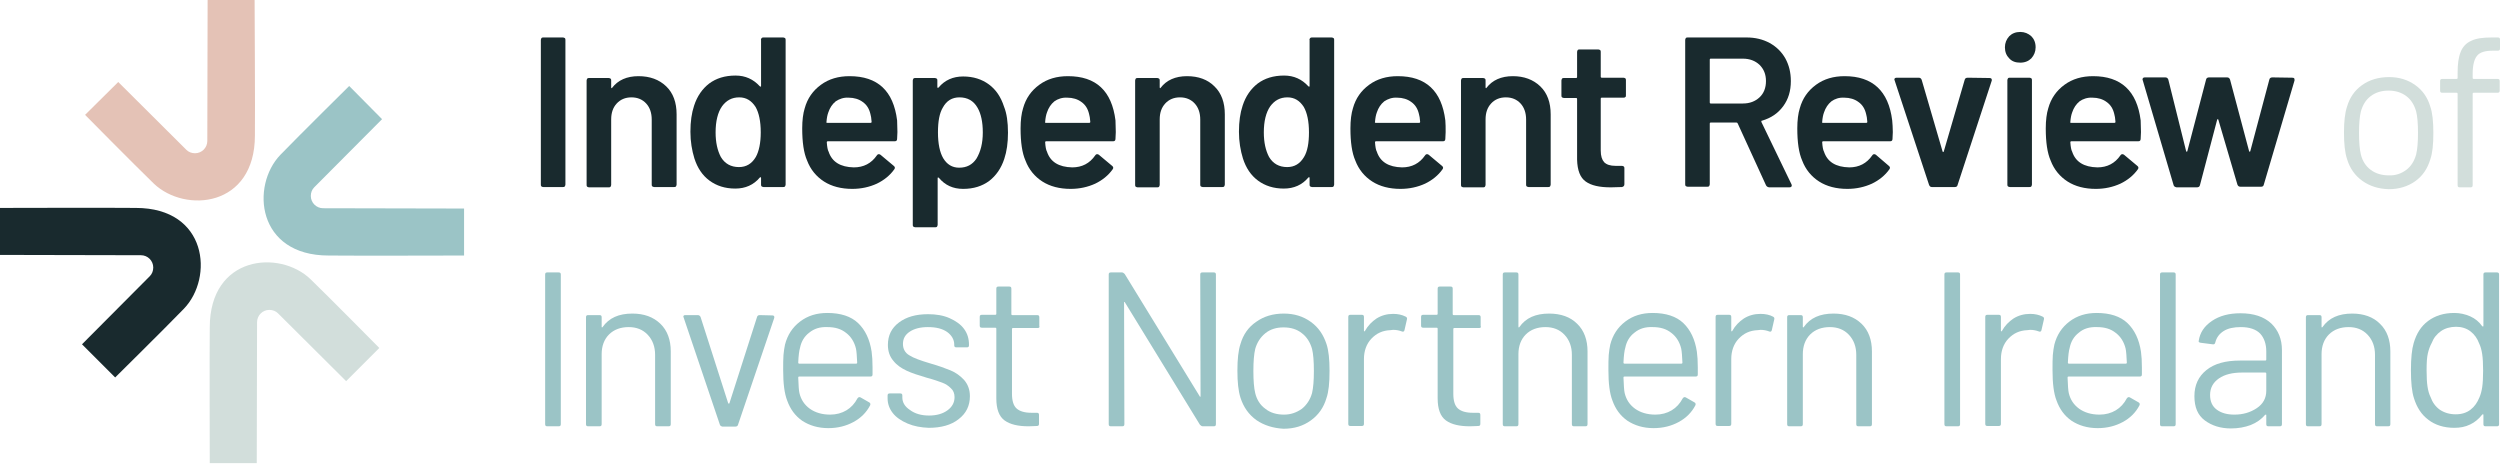
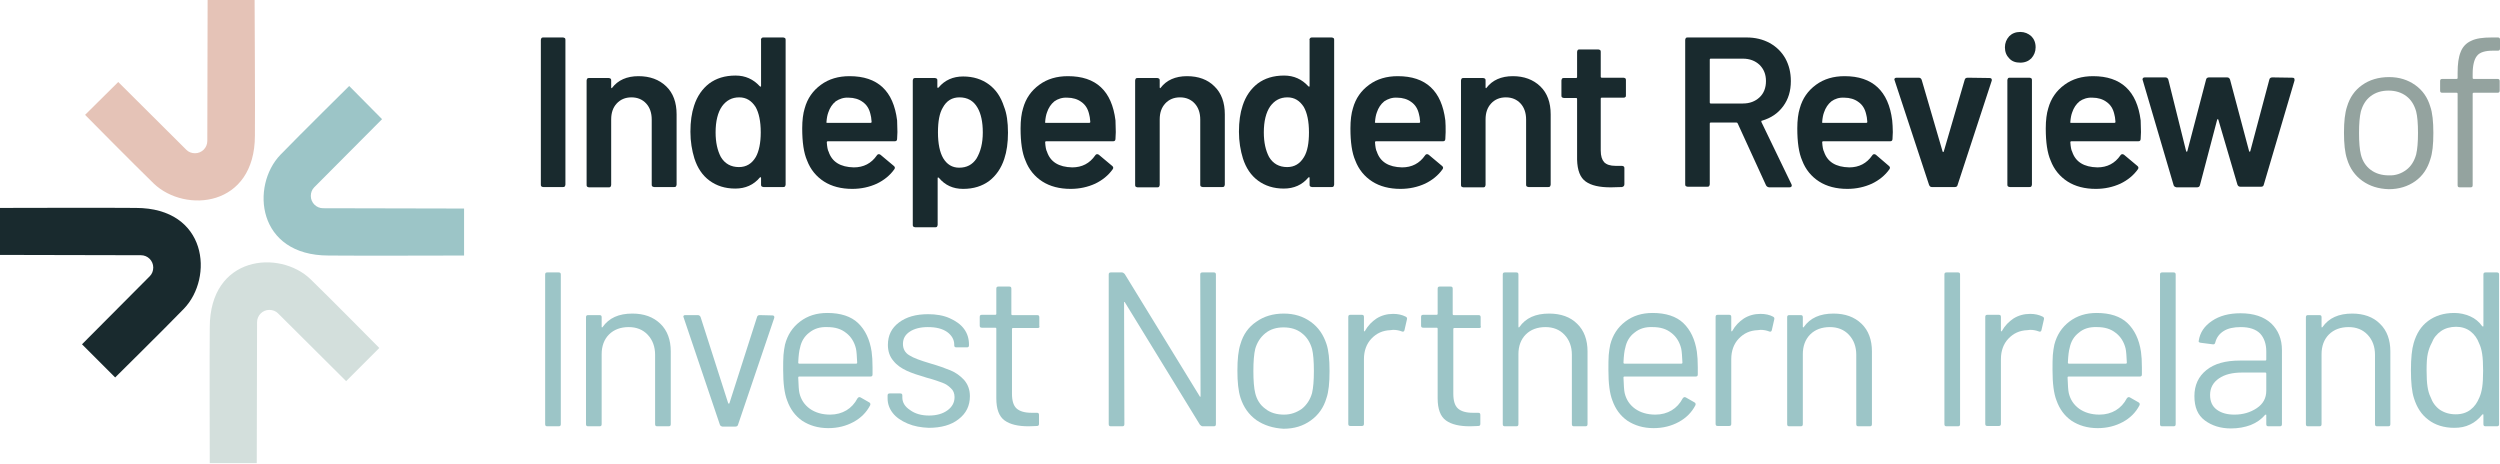
<svg xmlns="http://www.w3.org/2000/svg" version="1.1" id="Layer_1" x="0px" y="0px" viewBox="0 0 814 150.8" style="enable-background:new 0 0 814 150.8;" xml:space="preserve">
  <style type="text/css">
	.st0{fill:#192A2E;}
- 	.st1{fill:#D2DEDB;}
- 	.st2{fill:#9BC4C6;}
- 	.st3{fill:#E4C2B6;}
+ 	.st1{fill:#94A39F;}
+ 	.st2{fill:#9CC5C7;}
+ 	.st3{fill:#E5C3B7;}
+ 	.st4{fill:#D3DFDC;}
</style>
  <g>
    <g>
      <path class="st0" d="M176.3,60.7c-0.2-0.2-0.2-0.4-0.2-0.6V13c0-0.2,0.1-0.4,0.2-0.6c0.2-0.2,0.4-0.2,0.6-0.2h6.4    c0.2,0,0.4,0.1,0.6,0.2c0.2,0.2,0.2,0.4,0.2,0.6v47.1c0,0.2-0.1,0.4-0.2,0.6c-0.2,0.2-0.4,0.2-0.6,0.2h-6.4    C176.6,60.9,176.4,60.8,176.3,60.7z" />
      <path class="st0" d="M216.9,28.1c2.3,2.2,3.4,5.3,3.4,9.1v22.9c0,0.2-0.1,0.4-0.2,0.6c-0.2,0.2-0.4,0.2-0.6,0.2H213    c-0.2,0-0.4-0.1-0.6-0.2c-0.2-0.2-0.2-0.4-0.2-0.6V38.9c0-2.1-0.6-3.9-1.8-5.2c-1.2-1.3-2.8-2-4.8-2c-2,0-3.6,0.7-4.8,2    c-1.2,1.3-1.8,3-1.8,5.2v21.3c0,0.2-0.1,0.4-0.2,0.6c-0.2,0.2-0.4,0.2-0.6,0.2h-6.4c-0.2,0-0.4-0.1-0.6-0.2    c-0.2-0.2-0.2-0.4-0.2-0.6V26.2c0-0.2,0.1-0.4,0.2-0.6c0.2-0.2,0.4-0.2,0.6-0.2h6.4c0.2,0,0.4,0.1,0.6,0.2    c0.2,0.2,0.2,0.4,0.2,0.6v2.2c0,0.1,0,0.2,0.1,0.3c0.1,0,0.2,0,0.2-0.1c1.9-2.5,4.8-3.8,8.6-3.8C211.6,24.8,214.6,25.9,216.9,28.1    z" />
      <path class="st0" d="M248,12.4c0.2-0.2,0.4-0.2,0.6-0.2h6.4c0.2,0,0.4,0.1,0.6,0.2c0.2,0.2,0.2,0.4,0.2,0.6v47.1    c0,0.2-0.1,0.4-0.2,0.6c-0.2,0.2-0.4,0.2-0.6,0.2h-6.4c-0.2,0-0.4-0.1-0.6-0.2c-0.2-0.2-0.2-0.4-0.2-0.6V58c0-0.1,0-0.2-0.1-0.3    c-0.1,0-0.2,0-0.3,0.1c-2,2.4-4.7,3.6-8,3.6c-3.3,0-6.1-0.9-8.4-2.6c-2.3-1.7-3.9-4.1-4.9-7.2c-0.8-2.6-1.3-5.5-1.3-8.7    c0-3.3,0.4-6.1,1.2-8.5c1-3.1,2.7-5.5,4.9-7.2c2.3-1.7,5.1-2.6,8.6-2.6c3.2,0,5.8,1.2,7.9,3.5c0.1,0.1,0.2,0.1,0.3,0.1    c0.1,0,0.1-0.1,0.1-0.2V13C247.7,12.8,247.8,12.6,248,12.4z M247.7,43.1c0-3.6-0.6-6.4-1.7-8.3c-1.3-2-3-3.1-5.3-3.1    c-2.4,0-4.2,1-5.6,2.9c-1.4,2-2.1,4.9-2.1,8.5c0,3.3,0.6,5.9,1.7,8c1.3,2.2,3.3,3.3,5.9,3.3c2.4,0,4.2-1.1,5.5-3.3    C247.1,49.3,247.7,46.6,247.7,43.1z" />
      <path class="st0" d="M292.2,43l-0.1,2.2c0,0.6-0.3,0.8-0.8,0.8h-21.8c-0.2,0-0.3,0.1-0.3,0.3c0.1,1.5,0.3,2.6,0.6,3.1    c1.1,3.3,3.8,5,8.2,5.1c3.2,0,5.7-1.3,7.5-3.9c0.2-0.3,0.4-0.4,0.7-0.4c0.2,0,0.3,0.1,0.5,0.2l4.3,3.6c0.4,0.3,0.5,0.7,0.2,1.1    c-1.4,2-3.4,3.6-5.7,4.7c-2.4,1.1-5.1,1.7-8,1.7c-3.6,0-6.7-0.8-9.2-2.4c-2.5-1.6-4.4-3.9-5.5-6.8c-1.1-2.5-1.6-6-1.6-10.5    c0-2.7,0.3-4.9,0.8-6.5c0.9-3.3,2.7-5.8,5.3-7.7c2.6-1.9,5.7-2.8,9.3-2.8c9.2,0,14.3,4.8,15.5,14.4    C292.1,40.3,292.2,41.6,292.2,43z M272.1,33c-1.1,0.9-1.9,2.1-2.4,3.6c-0.3,0.8-0.5,1.8-0.6,3.1c-0.1,0.2,0,0.3,0.3,0.3h14.1    c0.2,0,0.3-0.1,0.3-0.3c-0.1-1.2-0.2-2-0.4-2.6c-0.4-1.7-1.2-3-2.5-3.9c-1.2-0.9-2.8-1.4-4.6-1.4C274.7,31.7,273.3,32.2,272.1,33z    " />
      <path class="st0" d="M328.2,43.2c0,3.3-0.4,6.1-1.2,8.5c-1,3.1-2.7,5.5-4.9,7.2c-2.3,1.7-5.1,2.6-8.5,2.6c-3.3,0-5.9-1.2-7.9-3.6    c-0.1-0.1-0.2-0.1-0.3-0.1c-0.1,0-0.1,0.1-0.1,0.3v15.1c0,0.2-0.1,0.4-0.2,0.6c-0.2,0.2-0.4,0.2-0.6,0.2H298    c-0.2,0-0.4-0.1-0.6-0.2c-0.2-0.2-0.2-0.4-0.2-0.6V26.2c0-0.2,0.1-0.4,0.2-0.6c0.2-0.2,0.4-0.2,0.6-0.2h6.4c0.2,0,0.4,0.1,0.6,0.2    c0.2,0.2,0.2,0.4,0.2,0.6v2.1c0,0.1,0,0.2,0.1,0.3c0.1,0,0.2,0,0.3-0.1c2-2.4,4.7-3.6,8-3.6c3.3,0,6.1,0.9,8.4,2.6    c2.3,1.7,3.9,4.1,4.9,7.2C327.8,36.9,328.2,39.8,328.2,43.2z M320,43.1c0-3.4-0.6-6.1-1.7-8c-1.3-2.3-3.3-3.4-5.9-3.4    c-2.4,0-4.2,1.1-5.4,3.3c-1.1,1.8-1.6,4.5-1.6,8.1c0,3.7,0.6,6.5,1.7,8.4c1.2,2,2.9,3.1,5.2,3.1c2.5,0,4.3-1,5.6-2.9    C319.3,49.4,320,46.6,320,43.1z" />
      <path class="st0" d="M363.3,43l-0.1,2.2c0,0.6-0.3,0.8-0.8,0.8h-21.8c-0.2,0-0.3,0.1-0.3,0.3c0.1,1.5,0.3,2.6,0.6,3.1    c1.1,3.3,3.8,5,8.2,5.1c3.2,0,5.7-1.3,7.5-3.9c0.2-0.3,0.4-0.4,0.7-0.4c0.2,0,0.3,0.1,0.5,0.2l4.3,3.6c0.4,0.3,0.5,0.7,0.2,1.1    c-1.4,2-3.4,3.6-5.7,4.7c-2.4,1.1-5.1,1.7-8,1.7c-3.6,0-6.7-0.8-9.2-2.4c-2.5-1.6-4.4-3.9-5.5-6.8c-1.1-2.5-1.6-6-1.6-10.5    c0-2.7,0.3-4.9,0.8-6.5c0.9-3.3,2.7-5.8,5.3-7.7c2.6-1.9,5.7-2.8,9.3-2.8c9.2,0,14.3,4.8,15.5,14.4    C363.2,40.3,363.3,41.6,363.3,43z M343.3,33c-1.1,0.9-1.9,2.1-2.4,3.6c-0.3,0.8-0.5,1.8-0.6,3.1c-0.1,0.2,0,0.3,0.3,0.3h14.1    c0.2,0,0.3-0.1,0.3-0.3c-0.1-1.2-0.2-2-0.4-2.6c-0.4-1.7-1.2-3-2.5-3.9c-1.2-0.9-2.8-1.4-4.6-1.4C345.9,31.7,344.4,32.2,343.3,33z    " />
      <path class="st0" d="M395.4,28.1c2.3,2.2,3.4,5.3,3.4,9.1v22.9c0,0.2-0.1,0.4-0.2,0.6c-0.2,0.2-0.4,0.2-0.6,0.2h-6.4    c-0.2,0-0.4-0.1-0.6-0.2c-0.2-0.2-0.2-0.4-0.2-0.6V38.9c0-2.1-0.6-3.9-1.8-5.2c-1.2-1.3-2.8-2-4.8-2c-2,0-3.6,0.7-4.8,2    c-1.2,1.3-1.8,3-1.8,5.2v21.3c0,0.2-0.1,0.4-0.2,0.6c-0.2,0.2-0.4,0.2-0.6,0.2h-6.4c-0.2,0-0.4-0.1-0.6-0.2    c-0.2-0.2-0.2-0.4-0.2-0.6V26.2c0-0.2,0.1-0.4,0.2-0.6c0.2-0.2,0.4-0.2,0.6-0.2h6.4c0.2,0,0.4,0.1,0.6,0.2    c0.2,0.2,0.2,0.4,0.2,0.6v2.2c0,0.1,0,0.2,0.1,0.3c0.1,0,0.2,0,0.2-0.1c1.9-2.5,4.8-3.8,8.6-3.8C390.2,24.8,393.2,25.9,395.4,28.1    z" />
      <path class="st0" d="M426.6,12.4c0.2-0.2,0.4-0.2,0.6-0.2h6.4c0.2,0,0.4,0.1,0.6,0.2c0.2,0.2,0.2,0.4,0.2,0.6v47.1    c0,0.2-0.1,0.4-0.2,0.6c-0.2,0.2-0.4,0.2-0.6,0.2h-6.4c-0.2,0-0.4-0.1-0.6-0.2c-0.2-0.2-0.2-0.4-0.2-0.6V58c0-0.1,0-0.2-0.1-0.3    c-0.1,0-0.2,0-0.3,0.1c-2,2.4-4.7,3.6-8,3.6c-3.3,0-6.1-0.9-8.4-2.6c-2.3-1.7-3.9-4.1-4.9-7.2c-0.8-2.6-1.3-5.5-1.3-8.7    c0-3.3,0.4-6.1,1.2-8.5c1-3.1,2.7-5.5,4.9-7.2c2.3-1.7,5.1-2.6,8.6-2.6c3.2,0,5.8,1.2,7.9,3.5c0.1,0.1,0.2,0.1,0.3,0.1    c0.1,0,0.1-0.1,0.1-0.2V13C426.3,12.8,426.4,12.6,426.6,12.4z M426.2,43.1c0-3.6-0.6-6.4-1.7-8.3c-1.3-2-3-3.1-5.3-3.1    c-2.4,0-4.2,1-5.6,2.9c-1.4,2-2.1,4.9-2.1,8.5c0,3.3,0.6,5.9,1.7,8c1.3,2.2,3.3,3.3,5.9,3.3c2.4,0,4.2-1.1,5.5-3.3    C425.7,49.3,426.2,46.6,426.2,43.1z" />
      <path class="st0" d="M470.7,43l-0.1,2.2c0,0.6-0.3,0.8-0.8,0.8H448c-0.2,0-0.3,0.1-0.3,0.3c0.1,1.5,0.3,2.6,0.6,3.1    c1.1,3.3,3.8,5,8.2,5.1c3.2,0,5.7-1.3,7.5-3.9c0.2-0.3,0.4-0.4,0.7-0.4c0.2,0,0.3,0.1,0.5,0.2l4.3,3.6c0.4,0.3,0.5,0.7,0.2,1.1    c-1.4,2-3.4,3.6-5.7,4.7c-2.4,1.1-5.1,1.7-8,1.7c-3.6,0-6.7-0.8-9.2-2.4c-2.5-1.6-4.4-3.9-5.5-6.8c-1.1-2.5-1.6-6-1.6-10.5    c0-2.7,0.3-4.9,0.8-6.5c0.9-3.3,2.7-5.8,5.3-7.7s5.7-2.8,9.3-2.8c9.2,0,14.3,4.8,15.5,14.4C470.7,40.3,470.7,41.6,470.7,43z     M450.7,33c-1.1,0.9-1.9,2.1-2.4,3.6c-0.3,0.8-0.5,1.8-0.6,3.1c-0.1,0.2,0,0.3,0.3,0.3h14.1c0.2,0,0.3-0.1,0.3-0.3    c-0.1-1.2-0.2-2-0.4-2.6c-0.4-1.7-1.2-3-2.5-3.9c-1.2-0.9-2.8-1.4-4.6-1.4C453.3,31.7,451.9,32.2,450.7,33z" />
      <path class="st0" d="M501.5,28.1c2.3,2.2,3.4,5.3,3.4,9.1v22.9c0,0.2-0.1,0.4-0.2,0.6c-0.2,0.2-0.4,0.2-0.6,0.2h-6.4    c-0.2,0-0.4-0.1-0.6-0.2c-0.2-0.2-0.2-0.4-0.2-0.6V38.9c0-2.1-0.6-3.9-1.8-5.2c-1.2-1.3-2.8-2-4.8-2c-2,0-3.6,0.7-4.8,2    c-1.2,1.3-1.8,3-1.8,5.2v21.3c0,0.2-0.1,0.4-0.2,0.6c-0.2,0.2-0.4,0.2-0.6,0.2h-6.4c-0.2,0-0.4-0.1-0.6-0.2    c-0.2-0.2-0.2-0.4-0.2-0.6V26.2c0-0.2,0.1-0.4,0.2-0.6c0.2-0.2,0.4-0.2,0.6-0.2h6.4c0.2,0,0.4,0.1,0.6,0.2    c0.2,0.2,0.2,0.4,0.2,0.6v2.2c0,0.1,0,0.2,0.1,0.3c0.1,0,0.2,0,0.2-0.1c1.9-2.5,4.8-3.8,8.6-3.8C496.2,24.8,499.2,25.9,501.5,28.1    z" />
      <path class="st0" d="M529.2,31.6c-0.2,0.2-0.4,0.2-0.6,0.2h-7.1c-0.2,0-0.3,0.1-0.3,0.3V49c0,1.8,0.4,3,1.1,3.8    c0.8,0.8,2,1.2,3.7,1.2h2.1c0.2,0,0.4,0.1,0.6,0.2c0.2,0.2,0.2,0.4,0.2,0.6v5.2c0,0.5-0.3,0.8-0.8,0.9l-3.6,0.1    c-3.7,0-6.4-0.6-8.2-1.9c-1.8-1.3-2.7-3.6-2.8-7.1V32.2c0-0.2-0.1-0.3-0.3-0.3h-4c-0.2,0-0.4-0.1-0.6-0.2    c-0.2-0.2-0.2-0.4-0.2-0.6v-4.9c0-0.2,0.1-0.4,0.2-0.6c0.2-0.2,0.4-0.2,0.6-0.2h4c0.2,0,0.3-0.1,0.3-0.3v-8.2    c0-0.2,0.1-0.4,0.2-0.6c0.2-0.2,0.4-0.2,0.6-0.2h6.1c0.2,0,0.4,0.1,0.6,0.2c0.2,0.2,0.2,0.4,0.2,0.6V25c0,0.2,0.1,0.3,0.3,0.3h7.1    c0.2,0,0.4,0.1,0.6,0.2c0.2,0.2,0.2,0.4,0.2,0.6V31C529.4,31.3,529.4,31.5,529.2,31.6z" />
      <path class="st0" d="M575,60.3l-9.2-20.1c-0.1-0.2-0.2-0.3-0.4-0.3H557c-0.2,0-0.3,0.1-0.3,0.3v19.8c0,0.2-0.1,0.4-0.2,0.6    c-0.2,0.2-0.4,0.2-0.6,0.2h-6.4c-0.2,0-0.4-0.1-0.6-0.2c-0.2-0.2-0.2-0.4-0.2-0.6V13c0-0.2,0.1-0.4,0.2-0.6    c0.2-0.2,0.4-0.2,0.6-0.2h19.2c2.8,0,5.3,0.6,7.5,1.8c2.2,1.2,3.9,2.9,5.1,5c1.2,2.2,1.8,4.6,1.8,7.4c0,3.2-0.8,5.9-2.5,8.2    c-1.7,2.3-3.9,3.8-6.9,4.7c-0.1,0-0.2,0-0.2,0.1c0,0.1,0,0.2,0,0.3l9.8,20.3c0.1,0.2,0.1,0.3,0.1,0.4c0,0.4-0.3,0.6-0.8,0.6H576    C575.5,60.9,575.2,60.7,575,60.3z M556.7,19.5v13.9c0,0.2,0.1,0.3,0.3,0.3h10.5c2.2,0,4-0.7,5.4-2s2.1-3.1,2.1-5.3    s-0.7-3.9-2.1-5.3c-1.4-1.3-3.2-2-5.4-2H557C556.8,19.1,556.7,19.2,556.7,19.5z" />
      <path class="st0" d="M616.3,43l-0.1,2.2c0,0.6-0.3,0.8-0.8,0.8h-21.8c-0.2,0-0.3,0.1-0.3,0.3c0.1,1.5,0.3,2.6,0.6,3.1    c1.1,3.3,3.8,5,8.2,5.1c3.2,0,5.7-1.3,7.5-3.9c0.2-0.3,0.4-0.4,0.7-0.4c0.2,0,0.3,0.1,0.5,0.2L615,54c0.4,0.3,0.5,0.7,0.2,1.1    c-1.4,2-3.4,3.6-5.7,4.7c-2.4,1.1-5.1,1.7-8,1.7c-3.6,0-6.7-0.8-9.2-2.4c-2.5-1.6-4.4-3.9-5.5-6.8c-1.1-2.5-1.6-6-1.6-10.5    c0-2.7,0.3-4.9,0.8-6.5c0.9-3.3,2.7-5.8,5.3-7.7c2.6-1.9,5.7-2.8,9.3-2.8c9.1,0,14.3,4.8,15.5,14.4    C616.2,40.3,616.3,41.6,616.3,43z M596.3,33c-1.1,0.9-1.9,2.1-2.4,3.6c-0.3,0.8-0.5,1.8-0.6,3.1c-0.1,0.2,0,0.3,0.3,0.3h14.1    c0.2,0,0.3-0.1,0.3-0.3c-0.1-1.2-0.2-2-0.4-2.6c-0.4-1.7-1.2-3-2.5-3.9c-1.2-0.9-2.8-1.4-4.6-1.4C598.8,31.7,597.4,32.2,596.3,33z    " />
      <path class="st0" d="M628.1,60.2l-11.2-34c0-0.1-0.1-0.2-0.1-0.3c0-0.4,0.3-0.6,0.8-0.6h7.1c0.5,0,0.8,0.2,1,0.7l6.8,23.3    c0,0.1,0.1,0.2,0.2,0.2c0.1,0,0.2-0.1,0.2-0.2l6.8-23.3c0.1-0.5,0.5-0.7,1-0.7l7.1,0.1c0.3,0,0.5,0.1,0.6,0.2    c0.1,0.2,0.2,0.4,0.1,0.7l-11.1,33.9c-0.1,0.5-0.4,0.7-0.9,0.7H629C628.6,60.9,628.3,60.7,628.1,60.2z" />
      <path class="st0" d="M654.2,19c-0.9-0.9-1.4-2.1-1.4-3.6c0-1.4,0.5-2.6,1.4-3.6c0.9-0.9,2.1-1.4,3.6-1.4c1.4,0,2.6,0.5,3.6,1.4    c0.9,0.9,1.4,2.1,1.4,3.6c0,1.4-0.5,2.6-1.4,3.6c-0.9,0.9-2.1,1.4-3.6,1.4C656.3,20.4,655.1,20,654.2,19z M653.8,60.7    c-0.2-0.2-0.2-0.4-0.2-0.6v-34c0-0.2,0.1-0.4,0.2-0.6c0.2-0.2,0.4-0.2,0.6-0.2h6.4c0.2,0,0.4,0.1,0.6,0.2c0.2,0.2,0.2,0.4,0.2,0.6    v34c0,0.2-0.1,0.4-0.2,0.6c-0.2,0.2-0.4,0.2-0.6,0.2h-6.4C654.2,60.9,654,60.8,653.8,60.7z" />
      <path class="st0" d="M697.1,43l-0.1,2.2c0,0.6-0.3,0.8-0.8,0.8h-21.8c-0.2,0-0.3,0.1-0.3,0.3c0.1,1.5,0.3,2.6,0.6,3.1    c1.1,3.3,3.8,5,8.2,5.1c3.2,0,5.7-1.3,7.5-3.9c0.2-0.3,0.4-0.4,0.7-0.4c0.2,0,0.3,0.1,0.5,0.2l4.3,3.6c0.4,0.3,0.5,0.7,0.2,1.1    c-1.4,2-3.4,3.6-5.7,4.7c-2.4,1.1-5.1,1.7-8,1.7c-3.6,0-6.7-0.8-9.2-2.4c-2.5-1.6-4.4-3.9-5.5-6.8c-1.1-2.5-1.6-6-1.6-10.5    c0-2.7,0.3-4.9,0.8-6.5c0.9-3.3,2.7-5.8,5.3-7.7c2.6-1.9,5.7-2.8,9.3-2.8c9.1,0,14.3,4.8,15.5,14.4C697,40.3,697.1,41.6,697.1,43z     M677.1,33c-1.1,0.9-1.9,2.1-2.4,3.6c-0.3,0.8-0.5,1.8-0.6,3.1c-0.1,0.2,0,0.3,0.3,0.3h14.1c0.2,0,0.3-0.1,0.3-0.3    c-0.1-1.2-0.2-2-0.4-2.6c-0.4-1.7-1.2-3-2.5-3.9c-1.2-0.9-2.8-1.4-4.6-1.4C679.7,31.7,678.2,32.2,677.1,33z" />
      <path class="st0" d="M707.7,60.2l-10-34l-0.1-0.3c0-0.5,0.3-0.7,0.8-0.7h6.6c0.5,0,0.8,0.2,1,0.7l5.8,23.3c0,0.1,0.1,0.2,0.2,0.2    c0.1,0,0.2-0.1,0.2-0.2l6.1-23.3c0.1-0.5,0.5-0.7,1-0.7h5.8c0.5,0,0.8,0.2,1,0.7l6.2,23.3c0,0.1,0.1,0.2,0.2,0.2s0.2-0.1,0.2-0.2    l6.2-23.3c0.1-0.5,0.5-0.7,1-0.7l6.5,0.1c0.3,0,0.5,0.1,0.6,0.2c0.1,0.2,0.1,0.4,0.1,0.7l-10,33.9c-0.1,0.5-0.4,0.7-0.9,0.7h-6.7    c-0.5,0-0.8-0.2-1-0.7L722.3,39c0-0.1-0.1-0.2-0.2-0.2c-0.1,0-0.2,0.1-0.2,0.2l-5.6,21.3c-0.1,0.5-0.5,0.7-1,0.7h-6.6    C708.2,60.9,707.8,60.7,707.7,60.2z" />
      <path class="st1" d="M769.2,58.9c-2.4-1.7-4.1-4.1-5-7.1c-0.7-2.1-1-5-1-8.6c0-3.6,0.3-6.4,1-8.5c0.9-3,2.5-5.3,4.9-7    c2.4-1.7,5.3-2.6,8.8-2.6c3.3,0,6.1,0.9,8.5,2.6c2.4,1.7,4,4,4.9,7c0.7,2,1,4.9,1,8.6c0,3.8-0.3,6.6-1,8.6c-0.9,3-2.5,5.4-4.9,7.1    c-2.4,1.7-5.3,2.6-8.6,2.6C774.4,61.5,771.6,60.6,769.2,58.9z M783.5,55.3c1.6-1.2,2.6-2.9,3.2-5c0.4-1.7,0.6-4,0.6-7    c0-3.1-0.2-5.4-0.6-7c-0.6-2.1-1.6-3.8-3.2-5c-1.6-1.2-3.5-1.8-5.8-1.8s-4.2,0.6-5.8,1.8c-1.6,1.2-2.6,2.9-3.2,5    c-0.4,1.6-0.6,4-0.6,7s0.2,5.4,0.6,7c0.5,2.1,1.6,3.8,3.2,5c1.6,1.2,3.6,1.8,5.9,1.8C780,57.2,781.9,56.5,783.5,55.3z" />
      <path class="st1" d="M806.5,18.2c-0.9,1.1-1.4,3.1-1.4,5.8v1.4c0,0.2,0.1,0.3,0.3,0.3h7.8c0.5,0,0.7,0.2,0.7,0.7v3.1    c0,0.5-0.2,0.7-0.7,0.7h-7.8c-0.2,0-0.3,0.1-0.3,0.3v29.8c0,0.5-0.2,0.7-0.7,0.7h-3.5c-0.5,0-0.7-0.2-0.7-0.7V30.5    c0-0.2-0.1-0.3-0.3-0.3h-4.7c-0.5,0-0.7-0.2-0.7-0.7v-3.1c0-0.5,0.2-0.7,0.7-0.7h4.7c0.2,0,0.3-0.1,0.3-0.3v-1.7    c0-2.9,0.3-5.1,1-6.8c0.6-1.6,1.8-2.9,3.4-3.6c1.6-0.8,3.8-1.1,6.7-1.1h2c0.5,0,0.7,0.2,0.7,0.7v2.9c0,0.5-0.2,0.7-0.7,0.7h-1.6    C809.2,16.5,807.4,17,806.5,18.2z" />
      <path class="st2" d="M177.5,138.1V89.4c0-0.5,0.2-0.7,0.7-0.7h3.7c0.5,0,0.7,0.2,0.7,0.7v48.7c0,0.5-0.2,0.7-0.7,0.7h-3.7    C177.7,138.8,177.5,138.6,177.5,138.1z" />
      <path class="st2" d="M215,105.4c2.3,2.2,3.4,5.3,3.4,9v23.7c0,0.5-0.2,0.7-0.7,0.7H214c-0.5,0-0.7-0.2-0.7-0.7v-22.6    c0-2.6-0.8-4.8-2.4-6.5c-1.6-1.7-3.7-2.5-6.2-2.5c-2.6,0-4.8,0.8-6.4,2.4c-1.6,1.6-2.4,3.8-2.4,6.4v22.8c0,0.5-0.2,0.7-0.7,0.7    h-3.7c-0.5,0-0.7-0.2-0.7-0.7v-34.8c0-0.5,0.2-0.7,0.7-0.7h3.7c0.5,0,0.7,0.2,0.7,0.7v3.1c0,0.1,0,0.2,0.1,0.2    c0.1,0,0.1,0,0.2-0.1c2.1-3,5.3-4.4,9.7-4.4C209.7,102.1,212.7,103.2,215,105.4z" />
      <path class="st2" d="M234.4,138.3l-11.8-34.9l-0.1-0.3c0-0.3,0.2-0.5,0.6-0.5h4.1c0.4,0,0.7,0.2,0.9,0.6l9,28.1    c0,0.1,0.1,0.1,0.2,0.1c0.1,0,0.2,0,0.2-0.1l9-28.1c0.1-0.4,0.4-0.6,0.9-0.6l4.1,0.1c0.5,0,0.7,0.3,0.6,0.8l-11.8,34.8    c-0.1,0.4-0.4,0.6-0.9,0.6h-4.2C234.8,138.8,234.5,138.6,234.4,138.3z" />
      <path class="st2" d="M284.1,119.6v2.3c0,0.5-0.2,0.7-0.7,0.7h-23.2c-0.2,0-0.3,0.1-0.3,0.3c0.1,2.6,0.2,4.3,0.4,5.1    c0.5,2.1,1.6,3.8,3.4,5.1c1.7,1.2,3.9,1.9,6.6,1.9c2,0,3.8-0.5,5.3-1.4c1.5-0.9,2.7-2.2,3.6-3.9c0.3-0.4,0.6-0.5,1-0.3l2.8,1.6    c0.4,0.2,0.5,0.6,0.3,1c-1.2,2.3-3,4.1-5.4,5.4c-2.4,1.3-5.1,2-8.2,2c-3.4,0-6.2-0.9-8.5-2.4c-2.3-1.6-3.9-3.8-4.9-6.6    c-0.9-2.3-1.3-5.6-1.3-9.9c0-2,0-3.6,0.1-4.9c0.1-1.3,0.3-2.4,0.5-3.4c0.8-3.1,2.4-5.6,4.9-7.5c2.5-1.9,5.4-2.8,8.9-2.8    c4.3,0,7.7,1.1,10,3.3c2.3,2.2,3.8,5.3,4.4,9.3C284,115.9,284.1,117.6,284.1,119.6z M263.5,108.3c-1.6,1.2-2.6,2.9-3,4.9    c-0.3,1-0.5,2.6-0.6,4.9c0,0.2,0.1,0.3,0.3,0.3h18.6c0.2,0,0.3-0.1,0.3-0.3c-0.1-2.1-0.2-3.7-0.4-4.6c-0.5-2.1-1.6-3.9-3.2-5.1    c-1.6-1.3-3.6-1.9-6.1-1.9C267,106.4,265.1,107,263.5,108.3z" />
      <path class="st2" d="M295.5,137.9c-2.1-0.9-3.7-2-4.8-3.4c-1.1-1.4-1.7-3-1.7-4.8v-0.9c0-0.5,0.2-0.7,0.7-0.7h3.4    c0.5,0,0.7,0.2,0.7,0.7v0.6c0,1.6,0.8,3,2.5,4.1c1.6,1.2,3.7,1.8,6.2,1.8c2.5,0,4.5-0.6,6-1.7c1.5-1.1,2.3-2.5,2.3-4.3    c0-1.2-0.4-2.2-1.2-2.9c-0.8-0.8-1.7-1.4-2.8-1.8c-1.1-0.4-2.7-1-5-1.6c-2.7-0.8-4.9-1.5-6.6-2.3c-1.7-0.8-3.2-1.8-4.3-3.2    c-1.2-1.4-1.8-3.1-1.8-5.2c0-3.1,1.2-5.5,3.6-7.3c2.4-1.8,5.5-2.7,9.5-2.7c2.6,0,5,0.4,7,1.3c2,0.9,3.6,2,4.7,3.5    c1.1,1.5,1.6,3.2,1.6,5.1v0.2c0,0.5-0.2,0.7-0.7,0.7h-3.4c-0.5,0-0.7-0.2-0.7-0.7v-0.2c0-1.6-0.8-3-2.3-4.1    c-1.6-1.1-3.6-1.6-6.3-1.6c-2.4,0-4.4,0.5-5.9,1.5c-1.5,1-2.2,2.3-2.2,4c0,1.6,0.7,2.9,2.1,3.7c1.4,0.9,3.7,1.7,6.7,2.6    c2.8,0.8,5,1.6,6.7,2.3c1.7,0.7,3.2,1.8,4.4,3.1c1.2,1.4,1.9,3.1,1.9,5.3c0,3.1-1.2,5.6-3.7,7.5c-2.4,1.9-5.7,2.8-9.7,2.8    C299.9,139.2,297.6,138.8,295.5,137.9z" />
      <path class="st2" d="M337.9,106.8h-8.1c-0.2,0-0.3,0.1-0.3,0.3v21.1c0,2.3,0.5,3.9,1.5,4.8c1,0.9,2.6,1.4,4.8,1.4h1.8    c0.5,0,0.7,0.2,0.7,0.7v2.9c0,0.5-0.2,0.7-0.7,0.7c-0.6,0-1.5,0.1-2.7,0.1c-3.4,0-6-0.6-7.8-1.9c-1.8-1.3-2.7-3.7-2.7-7.2v-22.7    c0-0.2-0.1-0.3-0.3-0.3h-4.4c-0.5,0-0.7-0.2-0.7-0.7v-2.8c0-0.5,0.2-0.7,0.7-0.7h4.4c0.2,0,0.3-0.1,0.3-0.3V94    c0-0.5,0.2-0.7,0.7-0.7h3.5c0.5,0,0.7,0.2,0.7,0.7v8.3c0,0.2,0.1,0.3,0.3,0.3h8.1c0.5,0,0.7,0.2,0.7,0.7v2.8    C338.6,106.6,338.3,106.8,337.9,106.8z" />
      <path class="st2" d="M391.5,88.7h3.7c0.5,0,0.7,0.2,0.7,0.7v48.7c0,0.5-0.2,0.7-0.7,0.7h-3.6c-0.3,0-0.6-0.2-0.9-0.5l-24.4-39.8    c0-0.1-0.1-0.2-0.2-0.2c-0.1,0-0.1,0.1-0.1,0.3l0.1,39.5c0,0.5-0.2,0.7-0.7,0.7h-3.7c-0.5,0-0.7-0.2-0.7-0.7V89.4    c0-0.5,0.2-0.7,0.7-0.7h3.6c0.3,0,0.6,0.2,0.9,0.5l24.4,39.8c0,0.1,0.1,0.2,0.2,0.2c0.1,0,0.1-0.1,0.1-0.3l-0.1-39.5    C390.8,88.9,391,88.7,391.5,88.7z" />
      <path class="st2" d="M409.1,136.8c-2.5-1.8-4.2-4.2-5.2-7.3c-0.7-2.2-1-5.1-1-8.8c0-3.7,0.3-6.6,1-8.7c0.9-3.1,2.6-5.5,5.1-7.2    c2.5-1.8,5.5-2.7,9-2.7c3.4,0,6.3,0.9,8.8,2.7c2.5,1.8,4.1,4.2,5.1,7.2c0.7,2.1,1,5,1,8.8c0,3.9-0.3,6.8-1,8.8    c-0.9,3.1-2.6,5.5-5.1,7.3c-2.5,1.8-5.4,2.7-8.9,2.7C414.5,139.4,411.6,138.5,409.1,136.8z M423.9,133.1c1.6-1.3,2.7-3,3.3-5.1    c0.4-1.7,0.6-4.1,0.6-7.2c0-3.2-0.2-5.6-0.6-7.2c-0.6-2.1-1.7-3.9-3.3-5.1c-1.6-1.3-3.6-1.9-6-1.9c-2.3,0-4.3,0.6-5.9,1.9    c-1.6,1.3-2.7,3-3.3,5.1c-0.4,1.7-0.6,4.1-0.6,7.2s0.2,5.6,0.6,7.2c0.5,2.1,1.6,3.9,3.3,5.1c1.6,1.3,3.7,1.9,6.1,1.9    C420.3,135,422.2,134.3,423.9,133.1z" />
      <path class="st2" d="M457.7,103.1c0.4,0.2,0.5,0.5,0.4,0.9l-0.8,3.5c-0.1,0.5-0.5,0.6-0.9,0.4c-0.8-0.3-1.7-0.5-2.8-0.5l-0.9,0.1    c-2.5,0.1-4.5,1-6.2,2.8c-1.6,1.7-2.4,4-2.4,6.6v21.1c0,0.5-0.2,0.7-0.7,0.7h-3.7c-0.5,0-0.7-0.2-0.7-0.7v-34.8    c0-0.5,0.2-0.7,0.7-0.7h3.7c0.5,0,0.7,0.2,0.7,0.7v4.4c0,0.1,0,0.2,0.1,0.3c0.1,0,0.1,0,0.2-0.1c1-1.8,2.3-3.1,3.8-4.1    c1.6-1,3.4-1.5,5.4-1.5C455.2,102.2,456.5,102.5,457.7,103.1z" />
      <path class="st2" d="M481.6,106.8h-8.1c-0.2,0-0.3,0.1-0.3,0.3v21.1c0,2.3,0.5,3.9,1.5,4.8c1,0.9,2.6,1.4,4.8,1.4h1.8    c0.5,0,0.7,0.2,0.7,0.7v2.9c0,0.5-0.2,0.7-0.7,0.7c-0.6,0-1.5,0.1-2.7,0.1c-3.4,0-6-0.6-7.8-1.9c-1.8-1.3-2.7-3.7-2.7-7.2v-22.7    c0-0.2-0.1-0.3-0.3-0.3h-4.4c-0.5,0-0.7-0.2-0.7-0.7v-2.8c0-0.5,0.2-0.7,0.7-0.7h4.4c0.2,0,0.3-0.1,0.3-0.3V94    c0-0.5,0.2-0.7,0.7-0.7h3.5c0.5,0,0.7,0.2,0.7,0.7v8.3c0,0.2,0.1,0.3,0.3,0.3h8.1c0.5,0,0.7,0.2,0.7,0.7v2.8    C482.3,106.6,482.1,106.8,481.6,106.8z" />
      <path class="st2" d="M513.5,105.4c2.3,2.2,3.4,5.3,3.4,9v23.7c0,0.5-0.2,0.7-0.7,0.7h-3.7c-0.5,0-0.7-0.2-0.7-0.7v-22.6    c0-2.6-0.8-4.8-2.4-6.5c-1.6-1.7-3.7-2.5-6.2-2.5c-2.6,0-4.8,0.8-6.4,2.4c-1.6,1.6-2.4,3.8-2.4,6.4v22.8c0,0.5-0.2,0.7-0.7,0.7    h-3.7c-0.5,0-0.7-0.2-0.7-0.7V89.4c0-0.5,0.2-0.7,0.7-0.7h3.7c0.5,0,0.7,0.2,0.7,0.7v17c0,0.1,0,0.2,0.1,0.2c0.1,0,0.1,0,0.2-0.1    c2.1-3,5.3-4.4,9.7-4.4C508.2,102.1,511.3,103.2,513.5,105.4z" />
      <path class="st2" d="M552.8,119.6v2.3c0,0.5-0.2,0.7-0.7,0.7h-23.2c-0.2,0-0.3,0.1-0.3,0.3c0.1,2.6,0.2,4.3,0.4,5.1    c0.5,2.1,1.6,3.8,3.4,5.1c1.7,1.2,3.9,1.9,6.6,1.9c2,0,3.8-0.5,5.3-1.4c1.5-0.9,2.7-2.2,3.6-3.9c0.3-0.4,0.6-0.5,1-0.3l2.8,1.6    c0.4,0.2,0.5,0.6,0.3,1c-1.2,2.3-3,4.1-5.4,5.4c-2.4,1.3-5.1,2-8.2,2c-3.4,0-6.2-0.9-8.5-2.4c-2.3-1.6-3.9-3.8-4.9-6.6    c-0.9-2.3-1.3-5.6-1.3-9.9c0-2,0-3.6,0.1-4.9c0.1-1.3,0.3-2.4,0.5-3.4c0.8-3.1,2.4-5.6,4.9-7.5c2.5-1.9,5.4-2.8,8.9-2.8    c4.3,0,7.7,1.1,10,3.3c2.3,2.2,3.8,5.3,4.4,9.3C552.7,115.9,552.8,117.6,552.8,119.6z M532.2,108.3c-1.6,1.2-2.6,2.9-3,4.9    c-0.3,1-0.5,2.6-0.6,4.9c0,0.2,0.1,0.3,0.3,0.3h18.6c0.2,0,0.3-0.1,0.3-0.3c-0.1-2.1-0.2-3.7-0.4-4.6c-0.5-2.1-1.6-3.9-3.2-5.1    c-1.6-1.3-3.6-1.9-6.1-1.9C535.7,106.4,533.8,107,532.2,108.3z" />
      <path class="st2" d="M577.3,103.1c0.4,0.2,0.5,0.5,0.4,0.9l-0.8,3.5c-0.1,0.5-0.5,0.6-0.9,0.4c-0.8-0.3-1.7-0.5-2.8-0.5l-0.9,0.1    c-2.5,0.1-4.5,1-6.2,2.8c-1.6,1.7-2.4,4-2.4,6.6v21.1c0,0.5-0.2,0.7-0.7,0.7h-3.7c-0.5,0-0.7-0.2-0.7-0.7v-34.8    c0-0.5,0.2-0.7,0.7-0.7h3.7c0.5,0,0.7,0.2,0.7,0.7v4.4c0,0.1,0,0.2,0.1,0.3c0.1,0,0.1,0,0.2-0.1c1-1.8,2.3-3.1,3.8-4.1    c1.6-1,3.4-1.5,5.4-1.5C574.8,102.2,576.2,102.5,577.3,103.1z" />
      <path class="st2" d="M606.1,105.4c2.3,2.2,3.4,5.3,3.4,9v23.7c0,0.5-0.2,0.7-0.7,0.7h-3.7c-0.5,0-0.7-0.2-0.7-0.7v-22.6    c0-2.6-0.8-4.8-2.4-6.5c-1.6-1.7-3.7-2.5-6.2-2.5c-2.6,0-4.8,0.8-6.4,2.4c-1.6,1.6-2.4,3.8-2.4,6.4v22.8c0,0.5-0.2,0.7-0.7,0.7    h-3.7c-0.5,0-0.7-0.2-0.7-0.7v-34.8c0-0.5,0.2-0.7,0.7-0.7h3.7c0.5,0,0.7,0.2,0.7,0.7v3.1c0,0.1,0,0.2,0.1,0.2    c0.1,0,0.1,0,0.2-0.1c2.1-3,5.3-4.4,9.7-4.4C600.8,102.1,603.8,103.2,606.1,105.4z" />
      <path class="st2" d="M633.1,138.1V89.4c0-0.5,0.2-0.7,0.7-0.7h3.7c0.5,0,0.7,0.2,0.7,0.7v48.7c0,0.5-0.2,0.7-0.7,0.7h-3.7    C633.3,138.8,633.1,138.6,633.1,138.1z" />
      <path class="st2" d="M665.1,103.1c0.4,0.2,0.5,0.5,0.4,0.9l-0.8,3.5c-0.1,0.5-0.5,0.6-0.9,0.4c-0.8-0.3-1.7-0.5-2.8-0.5l-0.9,0.1    c-2.5,0.1-4.5,1-6.2,2.8c-1.6,1.7-2.4,4-2.4,6.6v21.1c0,0.5-0.2,0.7-0.7,0.7h-3.7c-0.5,0-0.7-0.2-0.7-0.7v-34.8    c0-0.5,0.2-0.7,0.7-0.7h3.7c0.5,0,0.7,0.2,0.7,0.7v4.4c0,0.1,0,0.2,0.1,0.3c0.1,0,0.1,0,0.2-0.1c1-1.8,2.3-3.1,3.8-4.1    c1.6-1,3.4-1.5,5.4-1.5C662.6,102.2,663.9,102.5,665.1,103.1z" />
      <path class="st2" d="M697.4,119.6v2.3c0,0.5-0.2,0.7-0.7,0.7h-23.2c-0.2,0-0.3,0.1-0.3,0.3c0.1,2.6,0.2,4.3,0.4,5.1    c0.5,2.1,1.6,3.8,3.4,5.1c1.7,1.2,3.9,1.9,6.6,1.9c2,0,3.8-0.5,5.3-1.4s2.7-2.2,3.6-3.9c0.3-0.4,0.6-0.5,1-0.3l2.8,1.6    c0.4,0.2,0.5,0.6,0.3,1c-1.2,2.3-3,4.1-5.4,5.4c-2.4,1.3-5.1,2-8.2,2c-3.4,0-6.2-0.9-8.5-2.4c-2.3-1.6-3.9-3.8-4.9-6.6    c-0.9-2.3-1.3-5.6-1.3-9.9c0-2,0-3.6,0.1-4.9c0.1-1.3,0.3-2.4,0.5-3.4c0.8-3.1,2.4-5.6,4.9-7.5c2.5-1.9,5.4-2.8,8.9-2.8    c4.3,0,7.7,1.1,10,3.3c2.3,2.2,3.8,5.3,4.4,9.3C697.3,115.9,697.4,117.6,697.4,119.6z M676.9,108.3c-1.6,1.2-2.6,2.9-3,4.9    c-0.3,1-0.5,2.6-0.6,4.9c0,0.2,0.1,0.3,0.3,0.3h18.6c0.2,0,0.3-0.1,0.3-0.3c-0.1-2.1-0.2-3.7-0.4-4.6c-0.5-2.1-1.6-3.9-3.2-5.1    c-1.6-1.3-3.6-1.9-6.1-1.9C680.4,106.4,678.4,107,676.9,108.3z" />
      <path class="st2" d="M703.3,138.1V89.4c0-0.5,0.2-0.7,0.7-0.7h3.7c0.5,0,0.7,0.2,0.7,0.7v48.7c0,0.5-0.2,0.7-0.7,0.7H704    C703.5,138.8,703.3,138.6,703.3,138.1z" />
      <path class="st2" d="M739.5,105.3c2.3,2.2,3.5,5.1,3.5,8.7v24.1c0,0.5-0.2,0.7-0.7,0.7h-3.7c-0.5,0-0.7-0.2-0.7-0.7v-2.9    c0-0.1,0-0.2-0.1-0.2c-0.1,0-0.2,0-0.3,0.1c-1.2,1.4-2.7,2.5-4.7,3.3c-1.9,0.7-4,1.1-6.4,1.1c-3.4,0-6.2-0.9-8.5-2.6    c-2.3-1.7-3.4-4.3-3.4-7.9c0-3.6,1.3-6.4,3.9-8.5c2.6-2.1,6.2-3.1,10.9-3.1h8.3c0.2,0,0.3-0.1,0.3-0.3v-2.7c0-2.4-0.7-4.4-2-5.8    c-1.4-1.4-3.5-2.1-6.3-2.1c-2.3,0-4.2,0.4-5.6,1.3c-1.4,0.9-2.3,2.1-2.7,3.7c-0.1,0.5-0.4,0.7-0.9,0.6l-3.9-0.5    c-0.5-0.1-0.7-0.3-0.6-0.6c0.4-2.7,1.8-4.8,4.3-6.5c2.5-1.7,5.6-2.5,9.3-2.5C733.8,102,737.1,103.1,739.5,105.3z M734.8,132.9    c2.1-1.4,3.1-3.3,3.1-5.7v-5.6c0-0.2-0.1-0.3-0.3-0.3h-7.5c-3.2,0-5.7,0.6-7.6,1.9c-1.9,1.3-2.9,3.1-2.9,5.4    c0,2.1,0.7,3.7,2.2,4.8c1.5,1.1,3.4,1.6,5.7,1.6C730.3,135,732.7,134.3,734.8,132.9z" />
      <path class="st2" d="M774.9,105.4c2.3,2.2,3.4,5.3,3.4,9v23.7c0,0.5-0.2,0.7-0.7,0.7H774c-0.5,0-0.7-0.2-0.7-0.7v-22.6    c0-2.6-0.8-4.8-2.4-6.5c-1.6-1.7-3.7-2.5-6.2-2.5c-2.6,0-4.8,0.8-6.4,2.4c-1.6,1.6-2.4,3.8-2.4,6.4v22.8c0,0.5-0.2,0.7-0.7,0.7    h-3.7c-0.5,0-0.7-0.2-0.7-0.7v-34.8c0-0.5,0.2-0.7,0.7-0.7h3.7c0.5,0,0.7,0.2,0.7,0.7v3.1c0,0.1,0,0.2,0.1,0.2    c0.1,0,0.1,0,0.2-0.1c2.1-3,5.3-4.4,9.7-4.4C769.6,102.1,772.7,103.2,774.9,105.4z" />
      <path class="st2" d="M809.3,88.7h3.7c0.5,0,0.7,0.2,0.7,0.7v48.7c0,0.5-0.2,0.7-0.7,0.7h-3.7c-0.5,0-0.7-0.2-0.7-0.7v-3    c0-0.1,0-0.2-0.1-0.2c-0.1,0-0.2,0-0.3,0.1c-1.1,1.4-2.4,2.5-3.9,3.2c-1.6,0.8-3.3,1.1-5.2,1.1c-3.3,0-6.2-0.9-8.4-2.6    c-2.3-1.7-3.8-4.1-4.7-7c-0.7-2.1-1-5.2-1-9.1c0-4,0.3-6.9,0.9-8.9c0.9-3.1,2.4-5.5,4.7-7.2c2.3-1.7,5.1-2.6,8.5-2.6    c1.9,0,3.6,0.4,5.2,1.1c1.6,0.7,2.9,1.8,3.9,3.2c0.1,0.1,0.2,0.1,0.3,0.1c0.1,0,0.1-0.1,0.1-0.2V89.4    C808.6,88.9,808.8,88.7,809.3,88.7z M808.2,126.1c0.2-1.3,0.3-3.1,0.3-5.4c0-2.3-0.1-4.1-0.3-5.4c-0.2-1.3-0.5-2.5-1-3.5    c-0.6-1.6-1.5-2.9-2.8-3.9c-1.3-1-2.9-1.5-4.7-1.5c-1.9,0-3.6,0.5-4.9,1.4c-1.4,1-2.4,2.2-3,3.8c-0.6,1.1-1,2.2-1.3,3.5    c-0.3,1.3-0.4,3.1-0.4,5.5c0,2.2,0.1,4,0.3,5.3c0.2,1.3,0.5,2.4,1,3.4c0.6,1.7,1.6,3.1,3,4.1c1.5,1,3.2,1.5,5.2,1.5    c1.9,0,3.5-0.5,4.8-1.5c1.3-1,2.2-2.3,2.9-4C807.7,128.5,808,127.4,808.2,126.1z" />
    </g>
    <g>
      <path class="st3" d="M82.9,0H67.6c0,0-0.1,45.9-0.1,45.9c0,2.2-1.8,4-4,4c-1.1,0-2.1-0.4-2.8-1.1c0,0-22.2-22.1-22.2-22.1    L27.7,37.4c0,0,15.7,15.9,22.4,22.4C60.3,69.5,83,67.5,83,44.1C83.1,37.4,82.9,0,82.9,0z" />
      <path class="st2" d="M151.1,83.2V67.9c0,0-45.9-0.1-45.9-0.1c-2.2,0-4-1.8-4-4c0-1.1,0.4-2.1,1.1-2.8c0,0,22.1-22.2,22.1-22.2    L113.7,28c0,0-15.9,15.7-22.4,22.4c-9.7,10.1-7.7,32.8,15.7,32.8C113.7,83.3,151.1,83.2,151.1,83.2z" />
      <path class="st0" d="M0,67.7V83c0,0,45.9,0.1,45.9,0.1c2.2,0,4,1.8,4,4c0,1.1-0.4,2.1-1.1,2.8c0,0-22.1,22.2-22.1,22.2l10.8,10.8    c0,0,15.9-15.7,22.4-22.4c9.7-10.1,7.7-32.8-15.7-32.8C37.4,67.6,0,67.7,0,67.7z" />
-       <path class="st1" d="M68.3,150.8h15.3c0,0,0.1-45.9,0.1-45.9c0-2.2,1.8-4,4-4c1.1,0,2.1,0.4,2.8,1.1c0,0,22.2,22.1,22.2,22.1    l10.8-10.8c0,0-15.7-15.9-22.4-22.4c-10.1-9.7-32.8-7.7-32.8,15.7C68.2,113.4,68.3,150.8,68.3,150.8z" />
+       <path class="st4" d="M68.3,150.8h15.3c0,0,0.1-45.9,0.1-45.9c0-2.2,1.8-4,4-4c1.1,0,2.1,0.4,2.8,1.1c0,0,22.2,22.1,22.2,22.1    l10.8-10.8c0,0-15.7-15.9-22.4-22.4c-10.1-9.7-32.8-7.7-32.8,15.7C68.2,113.4,68.3,150.8,68.3,150.8z" />
    </g>
  </g>
</svg>
